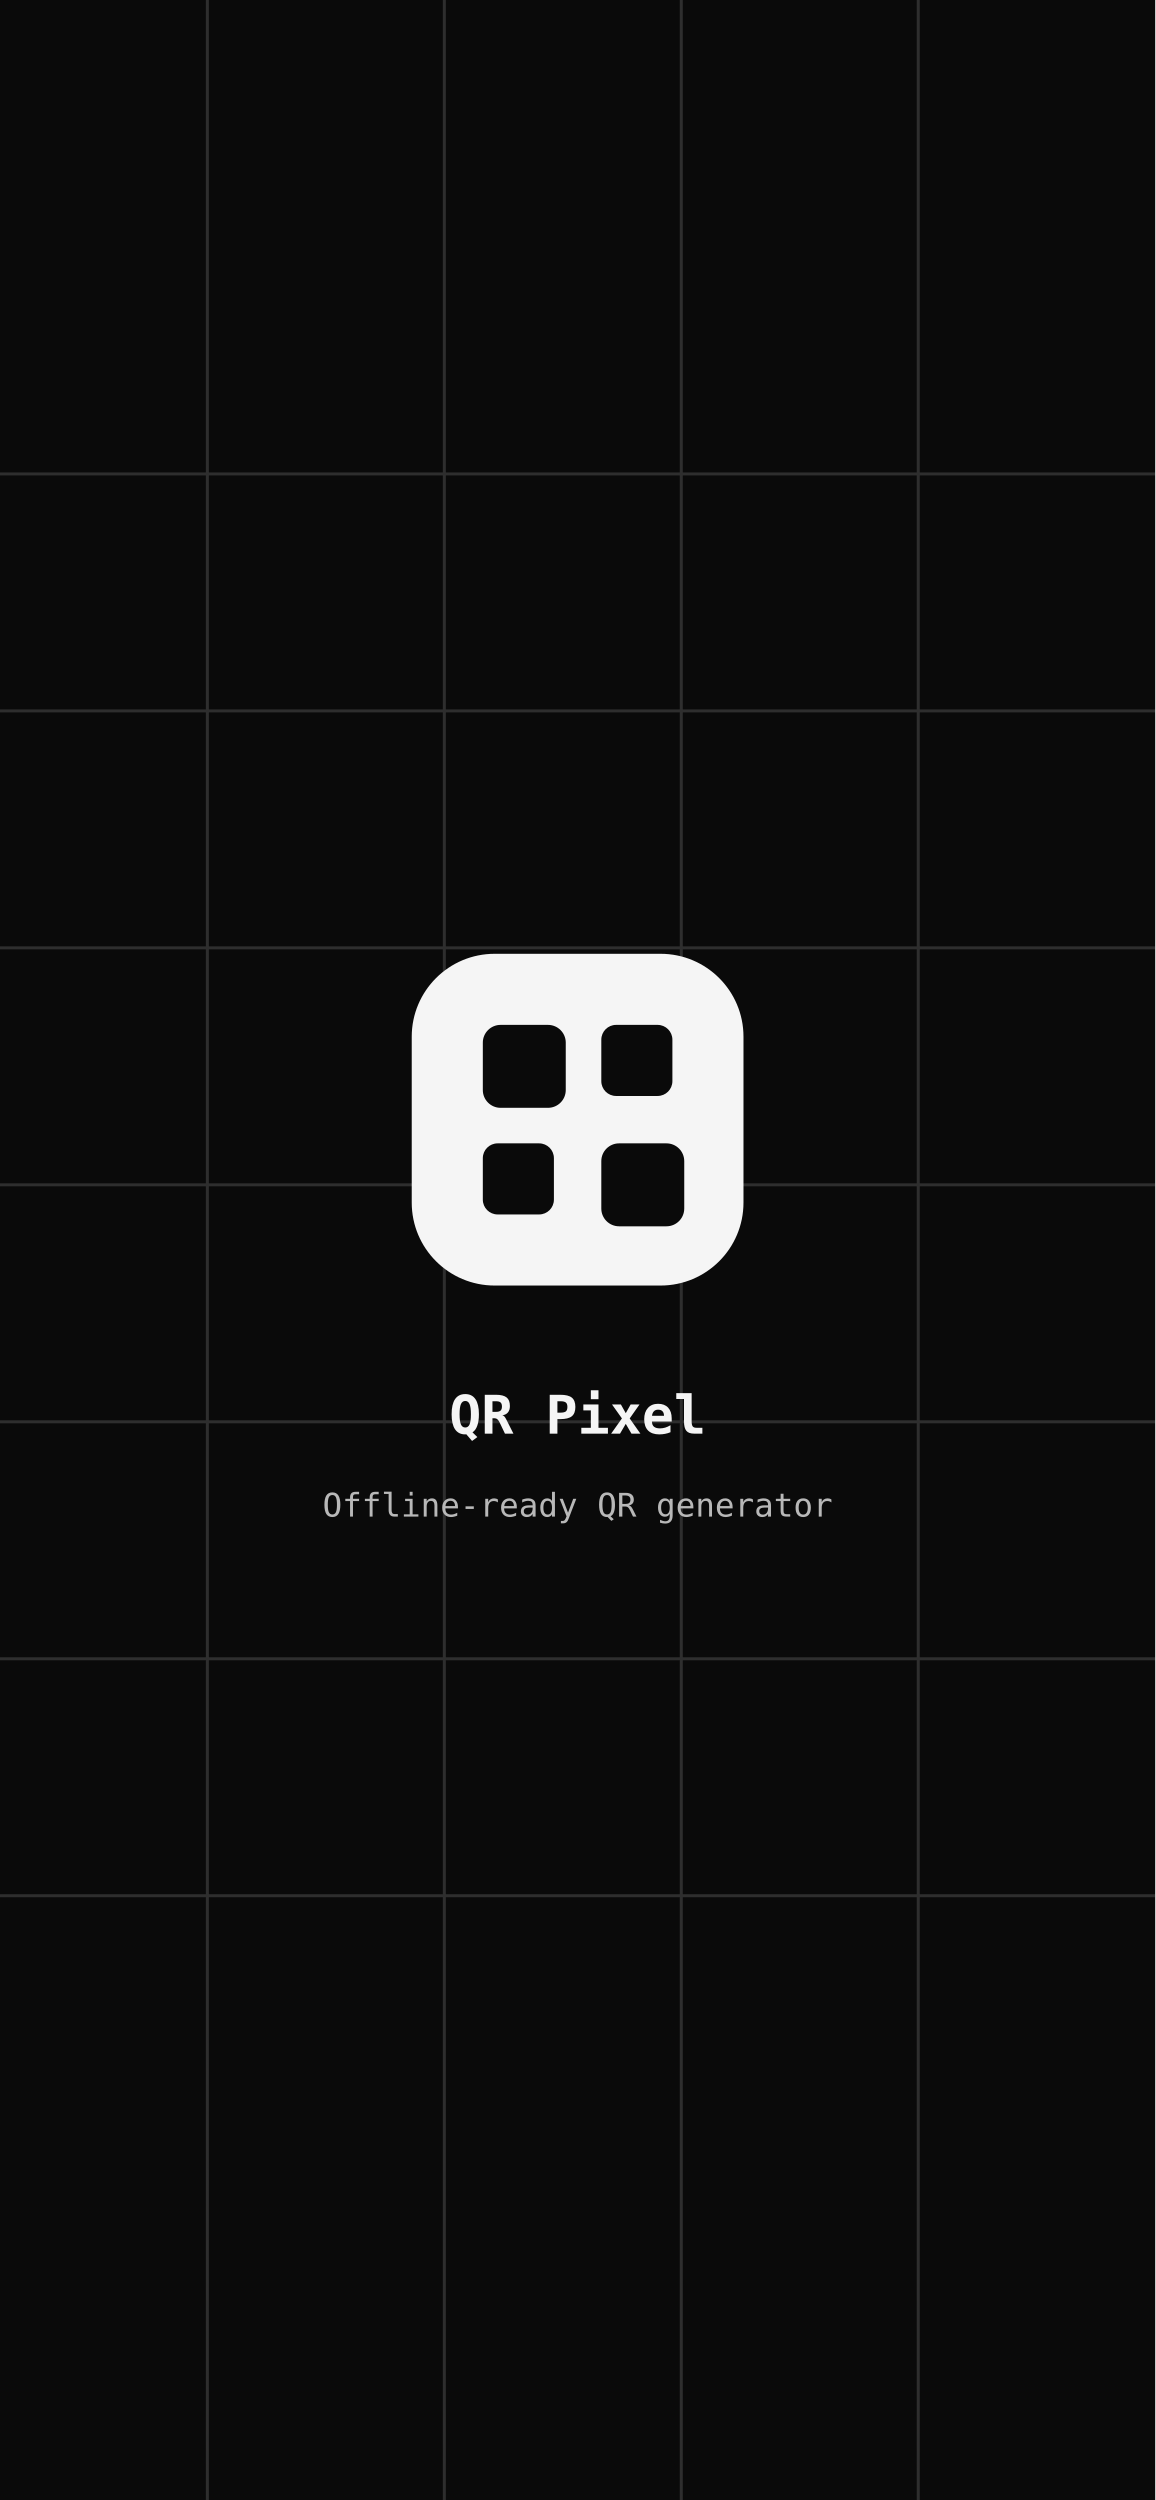
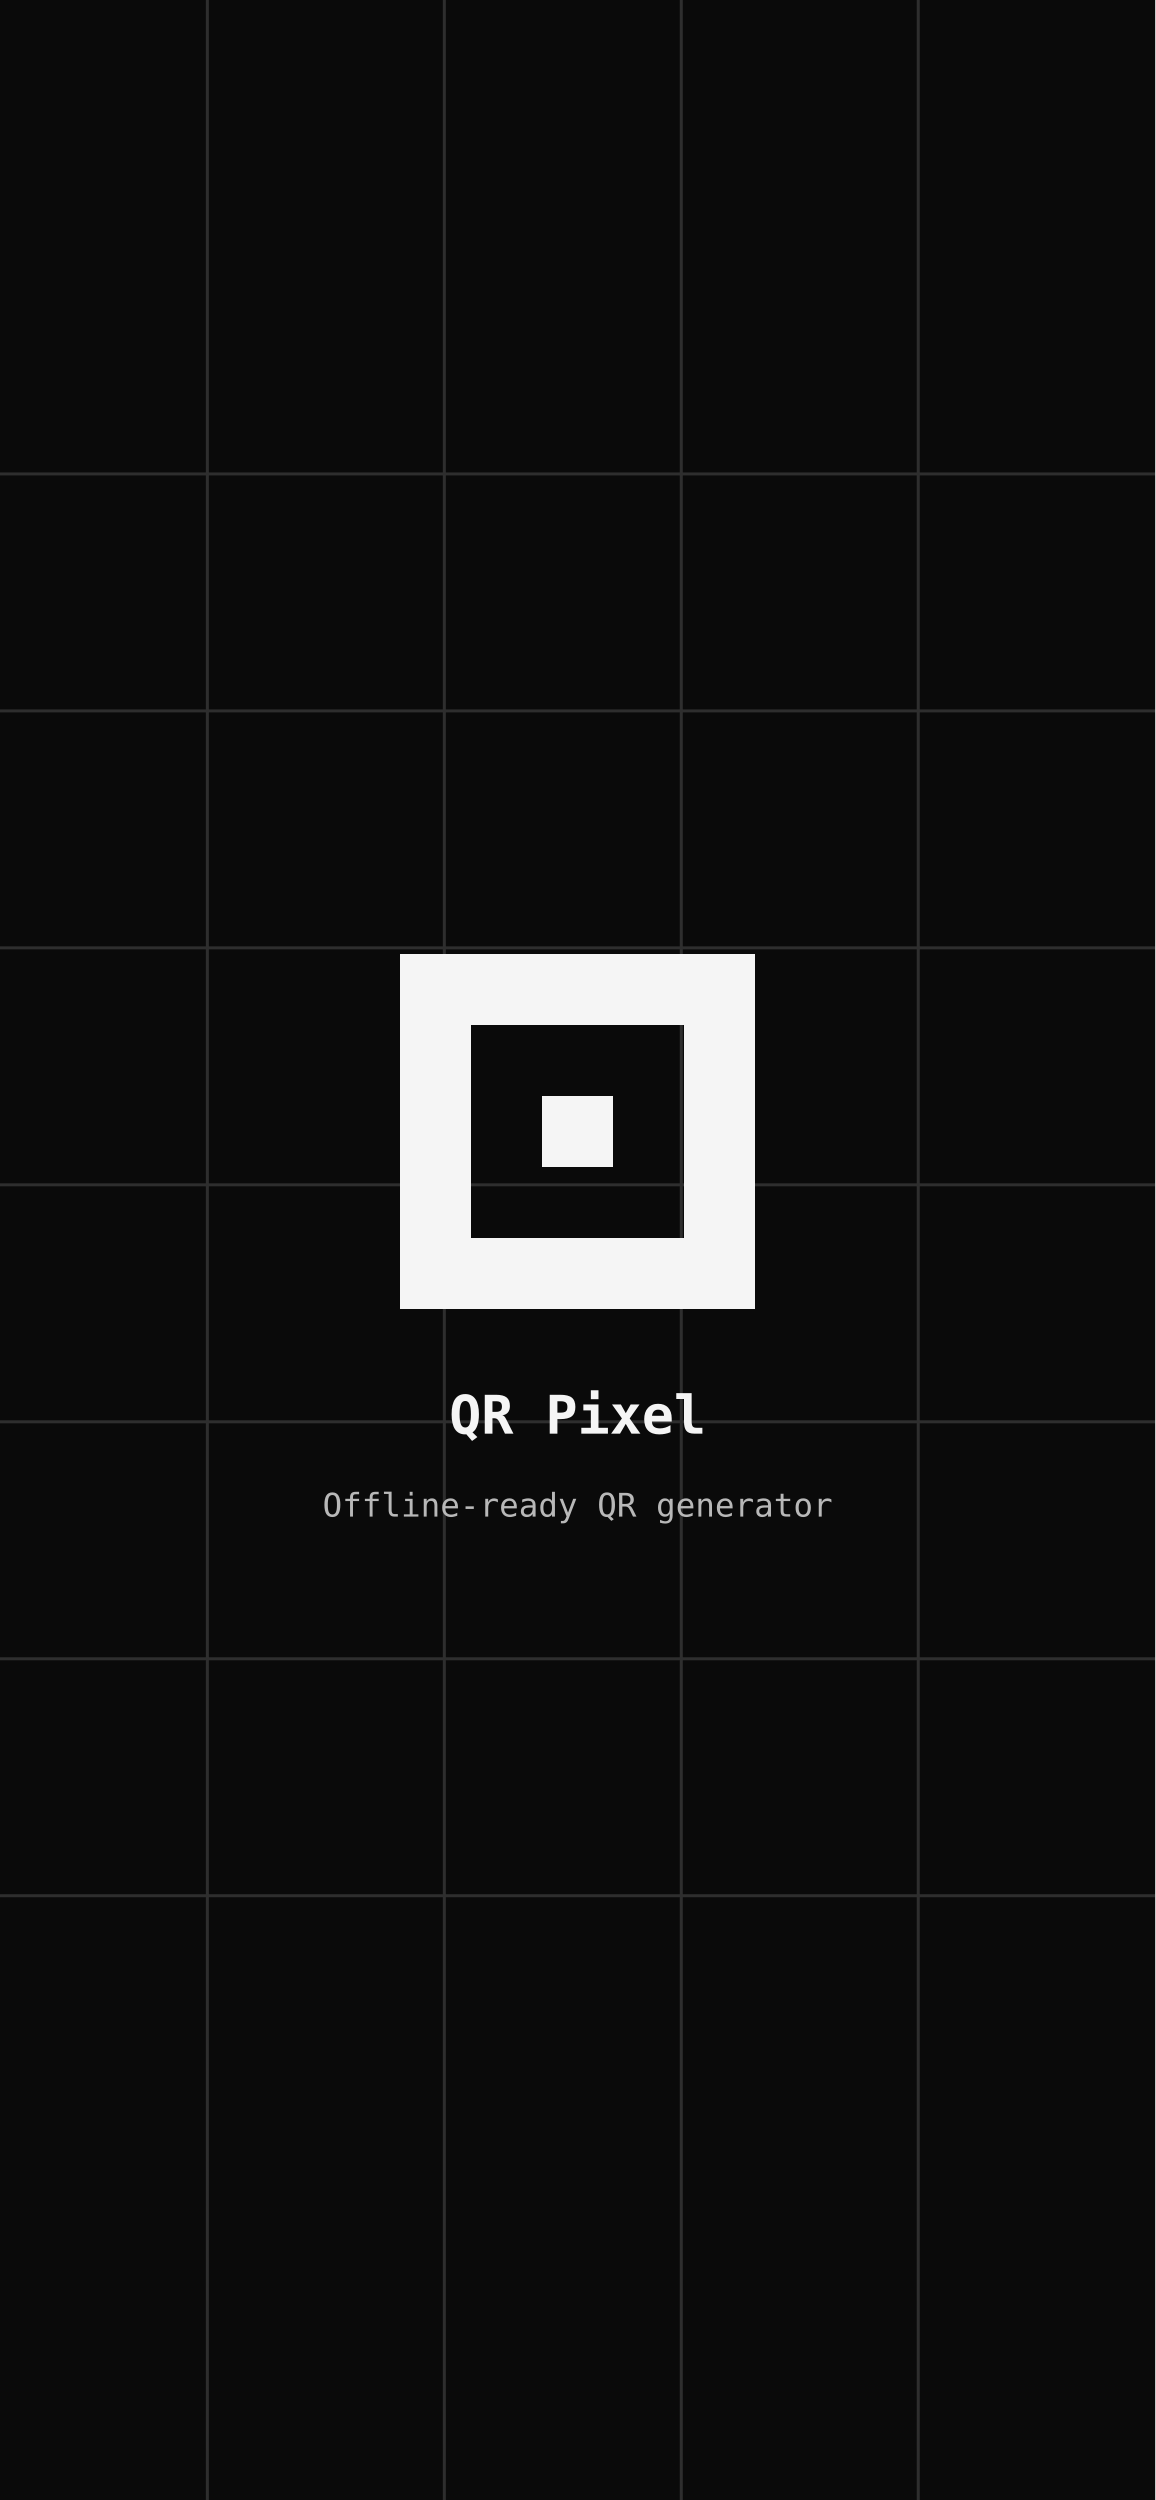
<svg xmlns="http://www.w3.org/2000/svg" viewBox="0 0 390 844">
  <rect width="390" height="844" fill="#0a0a0a" />
-   <g opacity="0.16" stroke="#f5f5f5">
+   <g opacity="0.16" stroke="#f5f5f5" fill="none">
    <path d="M0 160h390M0 240h390M0 320h390M0 400h390M0 480h390M0 560h390M0 640h390" />
    <path d="M70 0v844M150 0v844M230 0v844M310 0v844" />
  </g>
-   <g transform="translate(139 322)">
-     <rect width="112" height="112" rx="28" fill="#f5f5f5" />
-     <rect x="24" y="24" width="28" height="28" rx="6" fill="#0a0a0a" />
-     <rect x="64" y="24" width="24" height="24" rx="5" fill="#0a0a0a" />
-     <rect x="24" y="64" width="24" height="24" rx="5" fill="#0a0a0a" />
-     <rect x="64" y="64" width="28" height="28" rx="6" fill="#0a0a0a" />
-   </g>
+   <path fill="#f5f5f5" fill-rule="evenodd" shape-rendering="crispEdges" transform="translate(135 322)" d="M0 0h120v120H0zM24 24h72v72H24zM48 48h24v24H48z" />
  <text x="195" y="484" fill="#f5f5f5" font-family="Menlo, monospace" font-size="18" text-anchor="middle" font-weight="700">QR Pixel</text>
  <text x="195" y="512" fill="#b8b8b8" font-family="Menlo, monospace" font-size="11" text-anchor="middle">Offline-ready QR generator</text>
</svg>
